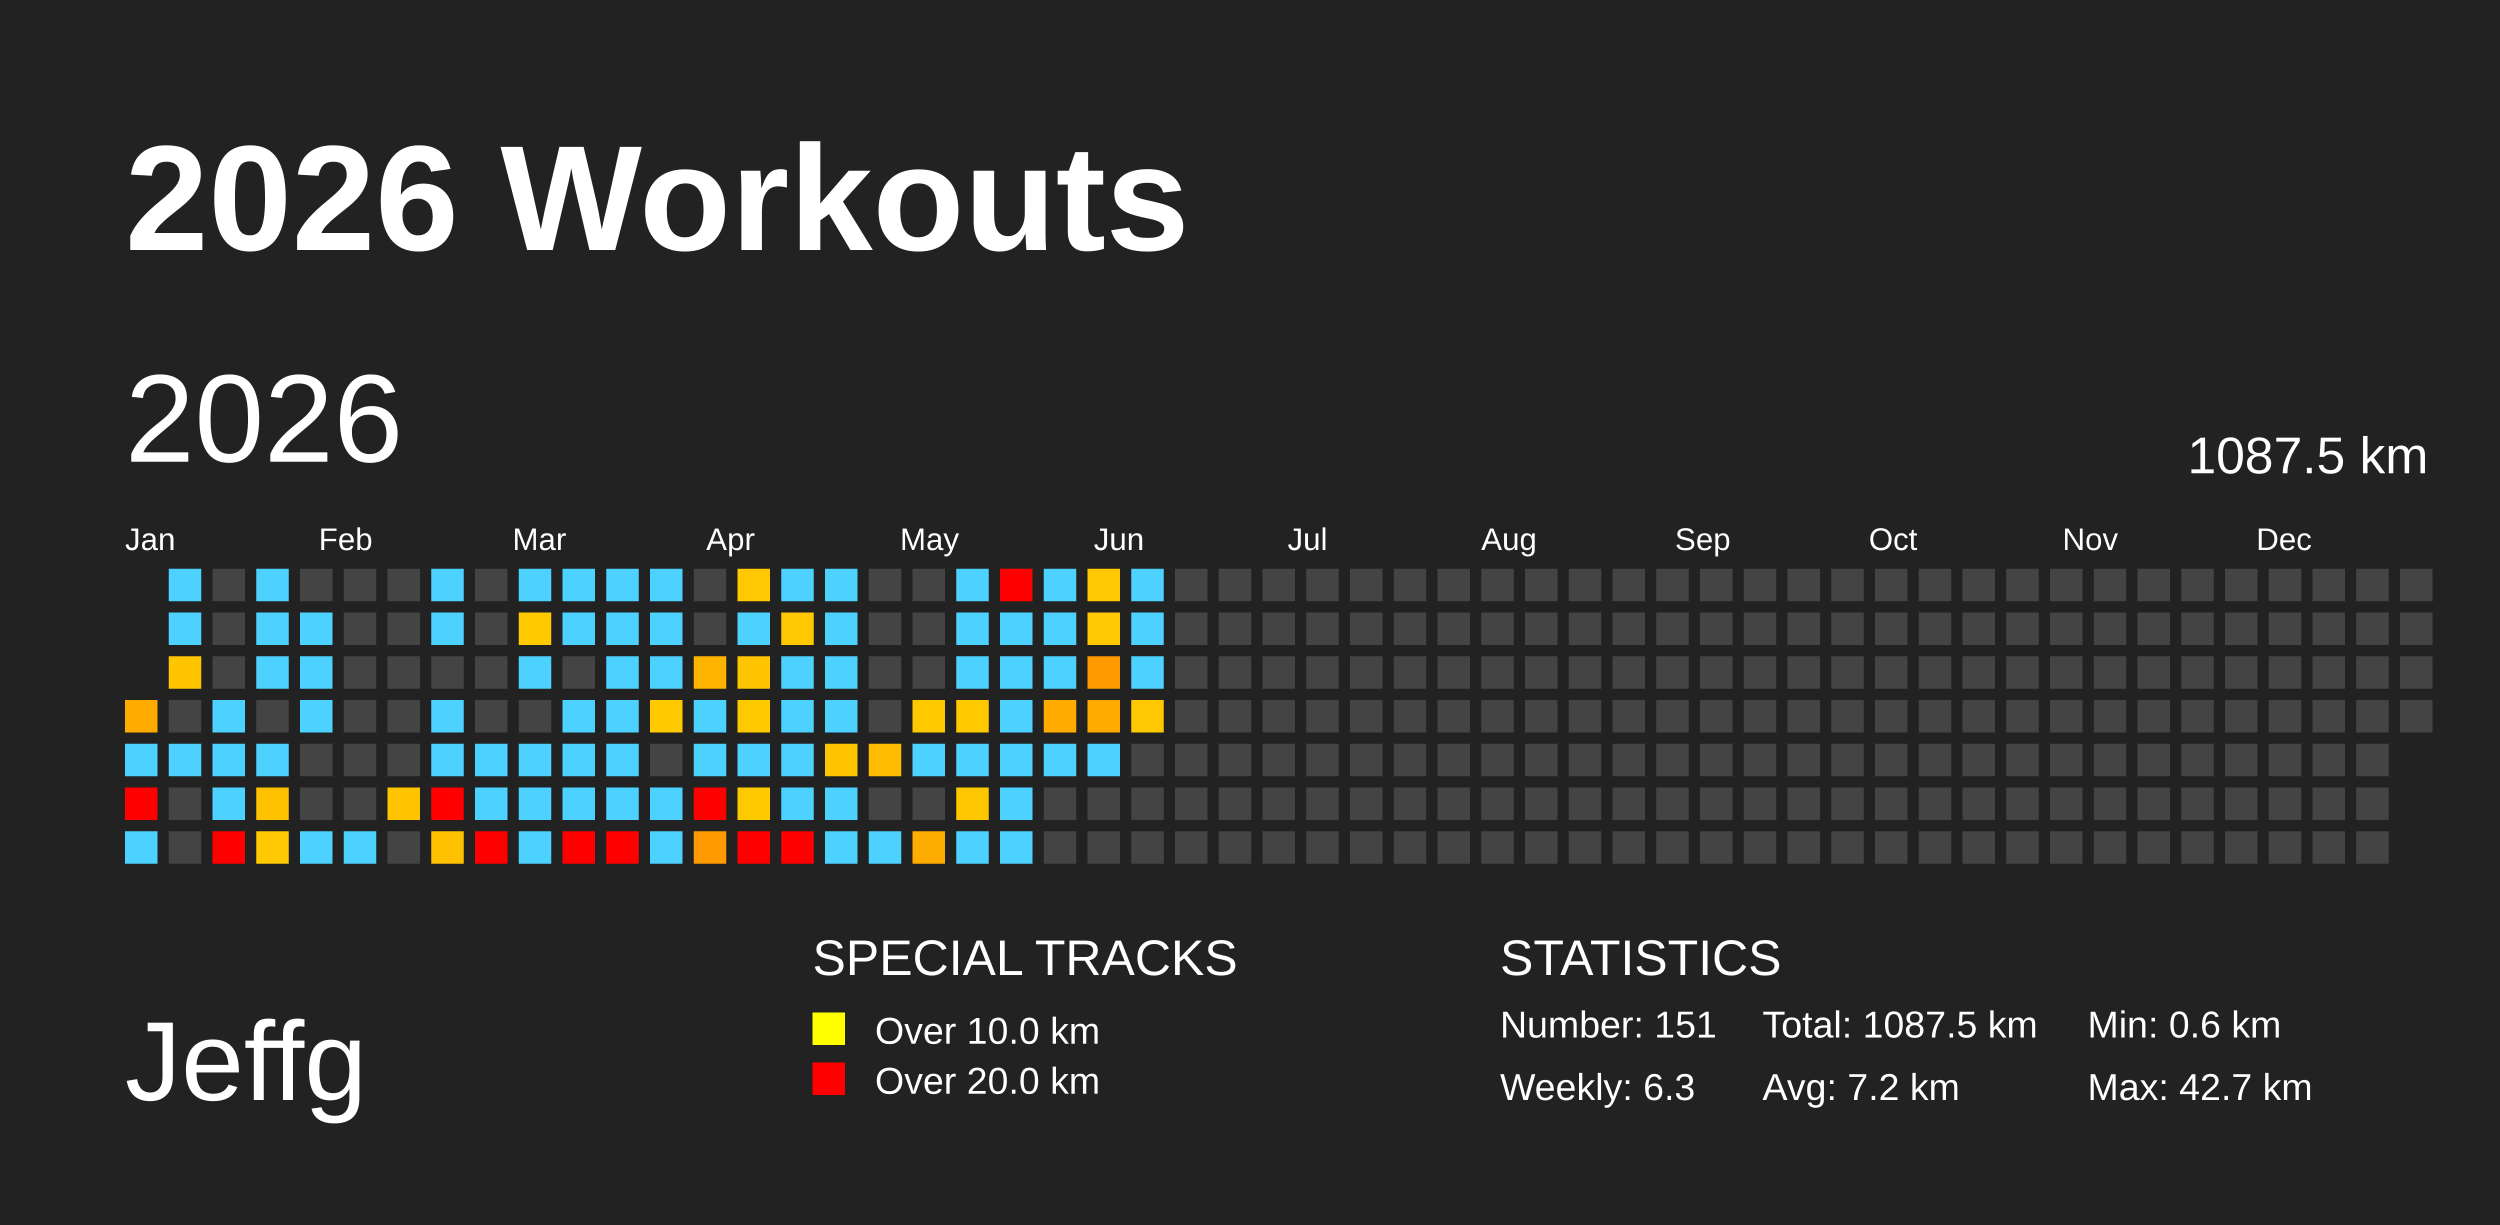
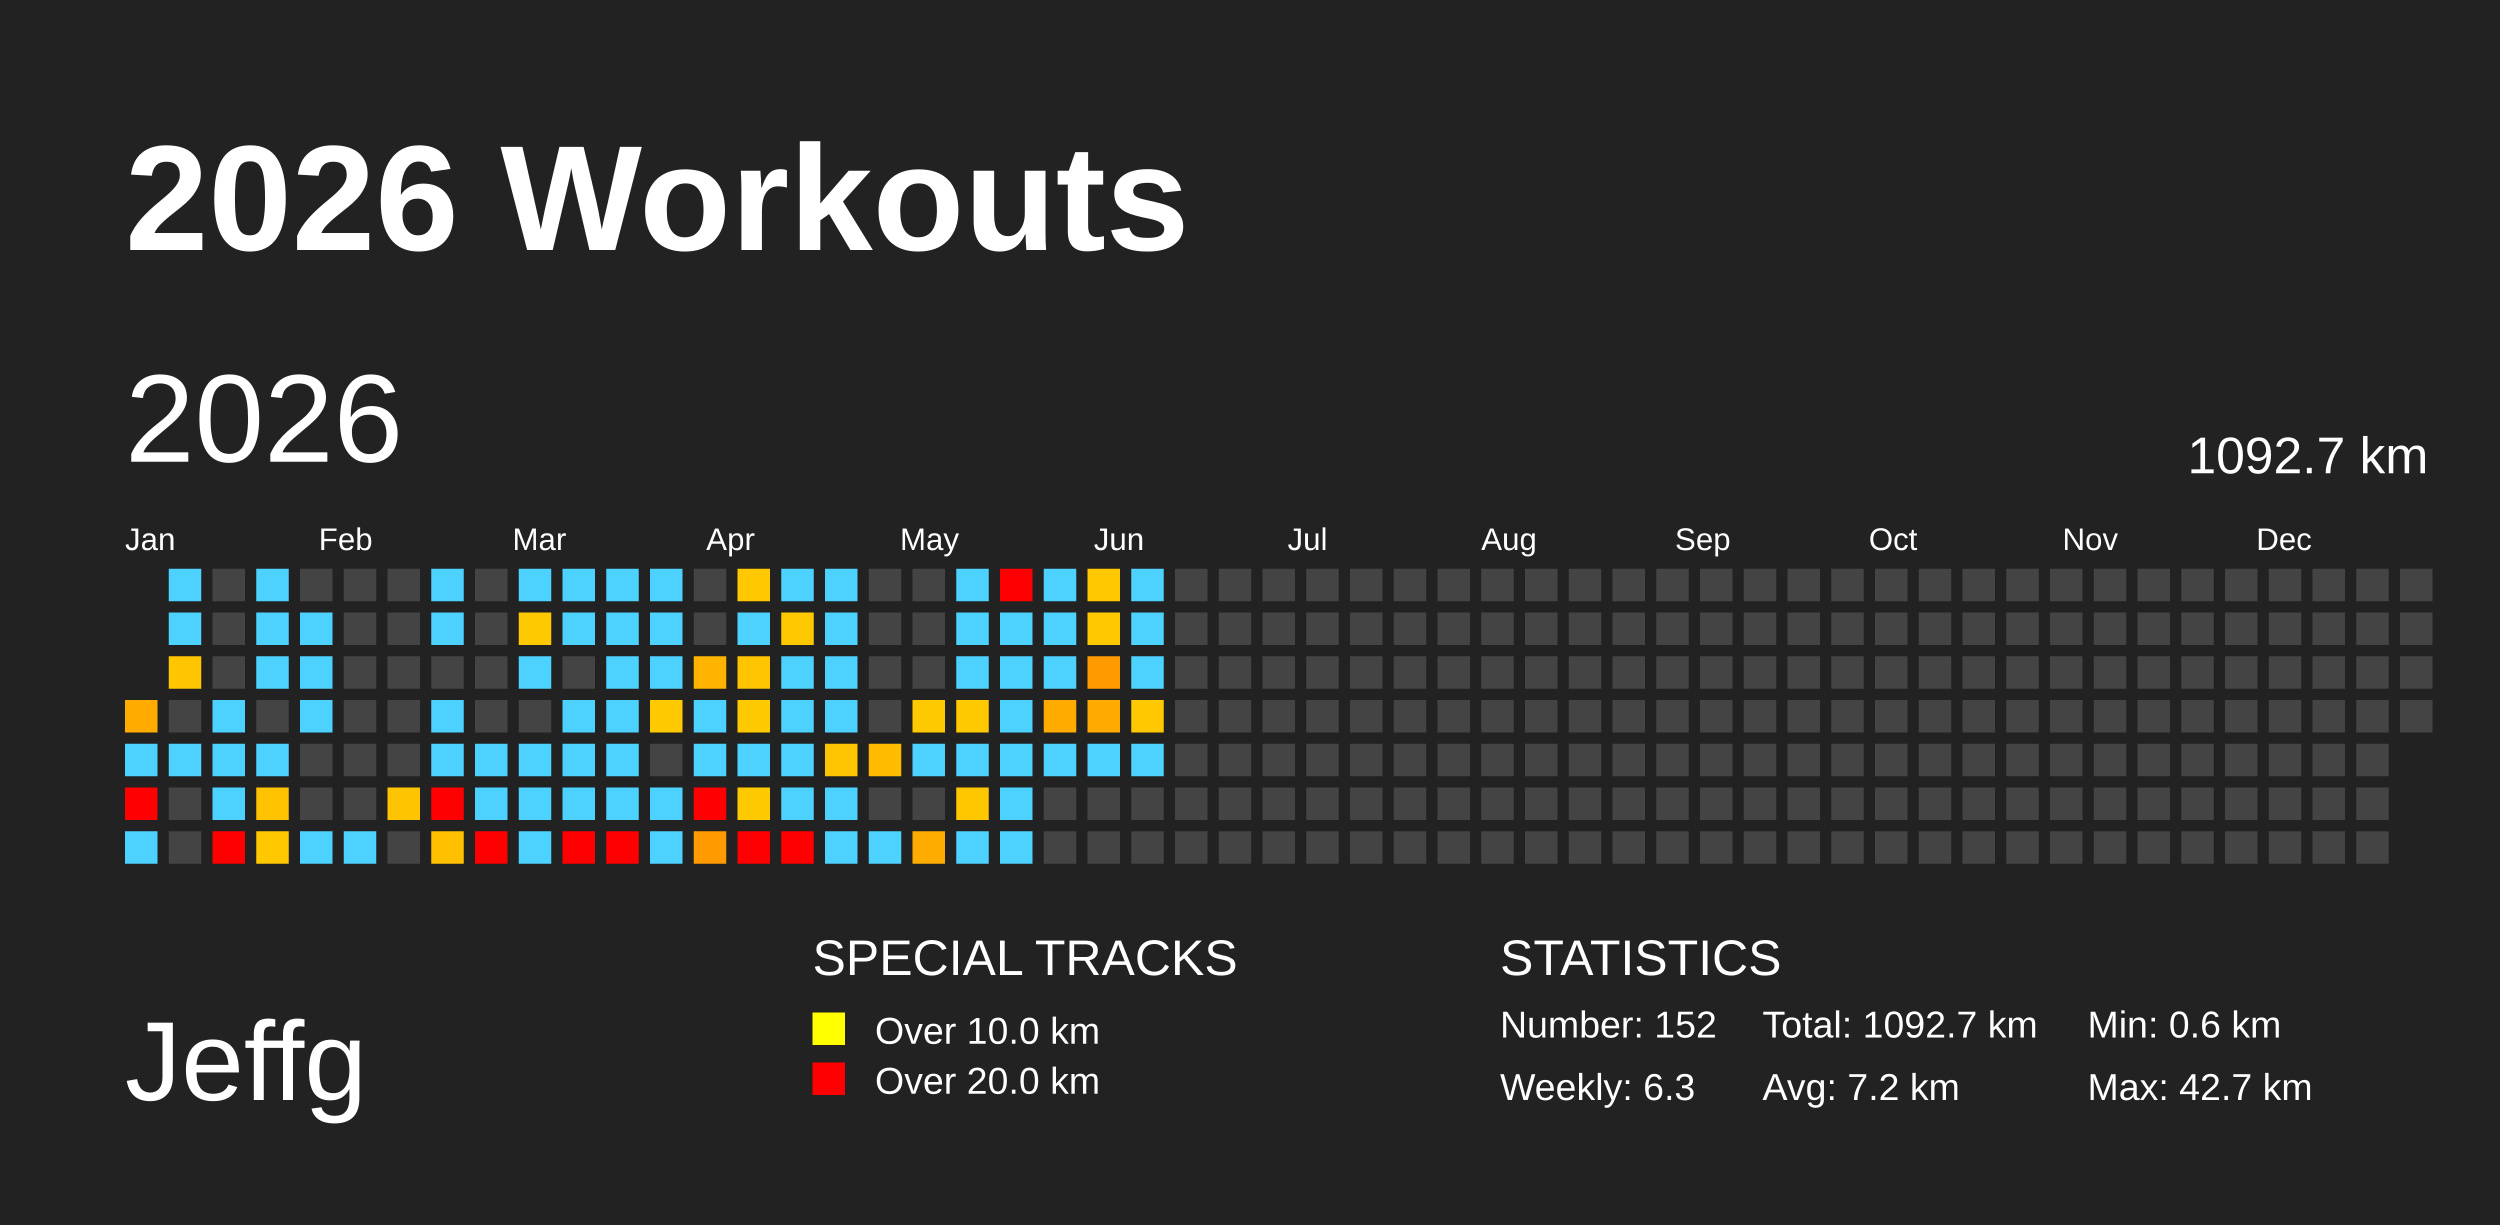
<svg xmlns="http://www.w3.org/2000/svg" baseProfile="full" height="98mm" version="1.1" viewBox="0,0,200,98" width="200mm">
  <defs />
  <rect fill="#222222" height="98" width="200" x="0" y="0" />
  <text fill="#FFFFFF" style="font-size:12px; font-family:Arial; font-weight:bold;" x="10" y="20">2026 Workouts</text>
  <text fill="#FFFFFF" style="font-size:9px; font-family:Arial" x="10" y="88">Jeffg</text>
  <text fill="#FFFFFF" style="font-size:4px; font-family:Arial" x="65" y="78">SPECIAL TRACKS</text>
  <rect fill="yellow" height="2.6" width="2.6" x="65" y="81" />
  <text fill="#FFFFFF" style="font-size:3px; font-family:Arial" x="70" y="83.5">Over 10.0 km</text>
  <rect fill="red" height="2.6" width="2.6" x="65" y="85" />
  <text fill="#FFFFFF" style="font-size:3px; font-family:Arial" x="70" y="87.5">Over 20.0 km</text>
  <text fill="#FFFFFF" style="font-size:4px; font-family:Arial" x="120" y="78">STATISTICS</text>
-   <text fill="#FFFFFF" style="font-size:3px; font-family:Arial" x="120" y="83">Number: 151</text>
+   <text fill="#FFFFFF" style="font-size:3px; font-family:Arial" x="120" y="83">Number: 152</text>
  <text fill="#FFFFFF" style="font-size:3px; font-family:Arial" x="120" y="88">Weekly: 6.3</text>
-   <text fill="#FFFFFF" style="font-size:3px; font-family:Arial" x="141" y="83">Total: 1087.5 km</text>
+   <text fill="#FFFFFF" style="font-size:3px; font-family:Arial" x="141" y="83">Total: 1092.7 km</text>
  <text fill="#FFFFFF" style="font-size:3px; font-family:Arial" x="141" y="88">Avg: 7.2 km</text>
  <text fill="#FFFFFF" style="font-size:3px; font-family:Arial" x="167" y="83">Min: 0.6 km</text>
  <text fill="#FFFFFF" style="font-size:3px; font-family:Arial" x="167" y="88">Max: 42.7 km</text>
  <text dominant-baseline="hanging" fill="#FFFFFF" style="font-size:10.0px; font-family:Arial;" x="10" y="30">2026</text>
-   <text dominant-baseline="hanging" fill="#FFFFFF" style="font-size:4.125px; font-family:Arial;" x="175" y="35">1087.5 km</text>
+   <text dominant-baseline="hanging" fill="#FFFFFF" style="font-size:4.125px; font-family:Arial;" x="175" y="35">1092.7 km</text>
  <text fill="#FFFFFF" style="font-size:2.5px; font-family:Arial" x="10.0" y="44">Jan</text>
  <text fill="#FFFFFF" style="font-size:2.5px; font-family:Arial" x="25.5" y="44">Feb</text>
  <text fill="#FFFFFF" style="font-size:2.5px; font-family:Arial" x="41.0" y="44">Mar</text>
  <text fill="#FFFFFF" style="font-size:2.5px; font-family:Arial" x="56.5" y="44">Apr</text>
  <text fill="#FFFFFF" style="font-size:2.5px; font-family:Arial" x="72.0" y="44">May</text>
  <text fill="#FFFFFF" style="font-size:2.5px; font-family:Arial" x="87.5" y="44">Jun</text>
  <text fill="#FFFFFF" style="font-size:2.5px; font-family:Arial" x="103.0" y="44">Jul</text>
  <text fill="#FFFFFF" style="font-size:2.5px; font-family:Arial" x="118.5" y="44">Aug</text>
  <text fill="#FFFFFF" style="font-size:2.5px; font-family:Arial" x="134.0" y="44">Sep</text>
  <text fill="#FFFFFF" style="font-size:2.5px; font-family:Arial" x="149.5" y="44">Oct</text>
  <text fill="#FFFFFF" style="font-size:2.5px; font-family:Arial" x="165.0" y="44">Nov</text>
  <text fill="#FFFFFF" style="font-size:2.5px; font-family:Arial" x="180.5" y="44">Dec</text>
  <rect fill="#ffab00" height="2.6" width="2.6" x="10.0" y="56.0" />
  <rect fill="#4dd2ff" height="2.6" width="2.6" x="10.0" y="59.5" />
  <rect fill="red" height="2.6" width="2.6" x="10.0" y="63.0" />
  <rect fill="#4dd2ff" height="2.6" width="2.6" x="10.0" y="66.5" />
  <rect fill="#4dd2ff" height="2.6" width="2.6" x="13.5" y="45.5" />
  <rect fill="#4dd2ff" height="2.6" width="2.6" x="13.5" y="49.0" />
  <rect fill="#ffc600" height="2.6" width="2.6" x="13.5" y="52.5" />
  <rect fill="#444444" height="2.6" width="2.6" x="13.5" y="56.0" />
  <rect fill="#4dd2ff" height="2.6" width="2.6" x="13.5" y="59.5" />
  <rect fill="#444444" height="2.6" width="2.6" x="13.5" y="63.0" />
  <rect fill="#444444" height="2.6" width="2.6" x="13.5" y="66.5" />
  <rect fill="#444444" height="2.6" width="2.6" x="17.0" y="45.5" />
  <rect fill="#444444" height="2.6" width="2.6" x="17.0" y="49.0" />
  <rect fill="#444444" height="2.6" width="2.6" x="17.0" y="52.5" />
  <rect fill="#4dd2ff" height="2.6" width="2.6" x="17.0" y="56.0" />
  <rect fill="#4dd2ff" height="2.6" width="2.6" x="17.0" y="59.5" />
  <rect fill="#4dd2ff" height="2.6" width="2.6" x="17.0" y="63.0" />
  <rect fill="red" height="2.6" width="2.6" x="17.0" y="66.5" />
  <rect fill="#4dd2ff" height="2.6" width="2.6" x="20.5" y="45.5" />
  <rect fill="#4dd2ff" height="2.6" width="2.6" x="20.5" y="49.0" />
  <rect fill="#4dd2ff" height="2.6" width="2.6" x="20.5" y="52.5" />
  <rect fill="#444444" height="2.6" width="2.6" x="20.5" y="56.0" />
  <rect fill="#4dd2ff" height="2.6" width="2.6" x="20.5" y="59.5" />
  <rect fill="#ffc200" height="2.6" width="2.6" x="20.5" y="63.0" />
  <rect fill="#ffc800" height="2.6" width="2.6" x="20.5" y="66.5" />
  <rect fill="#444444" height="2.6" width="2.6" x="24.0" y="45.5" />
  <rect fill="#4dd2ff" height="2.6" width="2.6" x="24.0" y="49.0" />
  <rect fill="#4dd2ff" height="2.6" width="2.6" x="24.0" y="52.5" />
  <rect fill="#4dd2ff" height="2.6" width="2.6" x="24.0" y="56.0" />
  <rect fill="#444444" height="2.6" width="2.6" x="24.0" y="59.5" />
  <rect fill="#444444" height="2.6" width="2.6" x="24.0" y="63.0" />
  <rect fill="#4dd2ff" height="2.6" width="2.6" x="24.0" y="66.5" />
  <rect fill="#444444" height="2.6" width="2.6" x="27.5" y="45.5" />
  <rect fill="#444444" height="2.6" width="2.6" x="27.5" y="49.0" />
  <rect fill="#444444" height="2.6" width="2.6" x="27.5" y="52.5" />
  <rect fill="#444444" height="2.6" width="2.6" x="27.5" y="56.0" />
  <rect fill="#444444" height="2.6" width="2.6" x="27.5" y="59.5" />
  <rect fill="#444444" height="2.6" width="2.6" x="27.5" y="63.0" />
  <rect fill="#4dd2ff" height="2.6" width="2.6" x="27.5" y="66.5" />
  <rect fill="#444444" height="2.6" width="2.6" x="31.0" y="45.5" />
  <rect fill="#444444" height="2.6" width="2.6" x="31.0" y="49.0" />
  <rect fill="#444444" height="2.6" width="2.6" x="31.0" y="52.5" />
  <rect fill="#444444" height="2.6" width="2.6" x="31.0" y="56.0" />
  <rect fill="#444444" height="2.6" width="2.6" x="31.0" y="59.5" />
  <rect fill="#ffc400" height="2.6" width="2.6" x="31.0" y="63.0" />
  <rect fill="#444444" height="2.6" width="2.6" x="31.0" y="66.5" />
  <rect fill="#4dd2ff" height="2.6" width="2.6" x="34.5" y="45.5" />
  <rect fill="#4dd2ff" height="2.6" width="2.6" x="34.5" y="49.0" />
  <rect fill="#444444" height="2.6" width="2.6" x="34.5" y="52.5" />
  <rect fill="#4dd2ff" height="2.6" width="2.6" x="34.5" y="56.0" />
  <rect fill="#4dd2ff" height="2.6" width="2.6" x="34.5" y="59.5" />
  <rect fill="red" height="2.6" width="2.6" x="34.5" y="63.0" />
  <rect fill="#ffc000" height="2.6" width="2.6" x="34.5" y="66.5" />
  <rect fill="#444444" height="2.6" width="2.6" x="38.0" y="45.5" />
  <rect fill="#444444" height="2.6" width="2.6" x="38.0" y="49.0" />
  <rect fill="#444444" height="2.6" width="2.6" x="38.0" y="52.5" />
  <rect fill="#444444" height="2.6" width="2.6" x="38.0" y="56.0" />
  <rect fill="#4dd2ff" height="2.6" width="2.6" x="38.0" y="59.5" />
  <rect fill="#4dd2ff" height="2.6" width="2.6" x="38.0" y="63.0" />
  <rect fill="red" height="2.6" width="2.6" x="38.0" y="66.5" />
  <rect fill="#4dd2ff" height="2.6" width="2.6" x="41.5" y="45.5" />
  <rect fill="#ffc900" height="2.6" width="2.6" x="41.5" y="49.0" />
  <rect fill="#4dd2ff" height="2.6" width="2.6" x="41.5" y="52.5" />
  <rect fill="#444444" height="2.6" width="2.6" x="41.5" y="56.0" />
  <rect fill="#4dd2ff" height="2.6" width="2.6" x="41.5" y="59.5" />
  <rect fill="#4dd2ff" height="2.6" width="2.6" x="41.5" y="63.0" />
  <rect fill="#4dd2ff" height="2.6" width="2.6" x="41.5" y="66.5" />
  <rect fill="#4dd2ff" height="2.6" width="2.6" x="45.0" y="45.5" />
  <rect fill="#4dd2ff" height="2.6" width="2.6" x="45.0" y="49.0" />
  <rect fill="#444444" height="2.6" width="2.6" x="45.0" y="52.5" />
  <rect fill="#4dd2ff" height="2.6" width="2.6" x="45.0" y="56.0" />
  <rect fill="#4dd2ff" height="2.6" width="2.6" x="45.0" y="59.5" />
  <rect fill="#4dd2ff" height="2.6" width="2.6" x="45.0" y="63.0" />
  <rect fill="red" height="2.6" width="2.6" x="45.0" y="66.5" />
  <rect fill="#4dd2ff" height="2.6" width="2.6" x="48.5" y="45.5" />
  <rect fill="#4dd2ff" height="2.6" width="2.6" x="48.5" y="49.0" />
  <rect fill="#4dd2ff" height="2.6" width="2.6" x="48.5" y="52.5" />
  <rect fill="#4dd2ff" height="2.6" width="2.6" x="48.5" y="56.0" />
  <rect fill="#4dd2ff" height="2.6" width="2.6" x="48.5" y="59.5" />
  <rect fill="#4dd2ff" height="2.6" width="2.6" x="48.5" y="63.0" />
  <rect fill="red" height="2.6" width="2.6" x="48.5" y="66.5" />
  <rect fill="#4dd2ff" height="2.6" width="2.6" x="52.0" y="45.5" />
  <rect fill="#4dd2ff" height="2.6" width="2.6" x="52.0" y="49.0" />
  <rect fill="#4dd2ff" height="2.6" width="2.6" x="52.0" y="52.5" />
  <rect fill="#ffc900" height="2.6" width="2.6" x="52.0" y="56.0" />
  <rect fill="#444444" height="2.6" width="2.6" x="52.0" y="59.5" />
  <rect fill="#4dd2ff" height="2.6" width="2.6" x="52.0" y="63.0" />
  <rect fill="#4dd2ff" height="2.6" width="2.6" x="52.0" y="66.5" />
  <rect fill="#444444" height="2.6" width="2.6" x="55.5" y="45.5" />
  <rect fill="#444444" height="2.6" width="2.6" x="55.5" y="49.0" />
  <rect fill="#ffb400" height="2.6" width="2.6" x="55.5" y="52.5" />
  <rect fill="#4dd2ff" height="2.6" width="2.6" x="55.5" y="56.0" />
  <rect fill="#4dd2ff" height="2.6" width="2.6" x="55.5" y="59.5" />
  <rect fill="red" height="2.6" width="2.6" x="55.5" y="63.0" />
  <rect fill="#ff9b00" height="2.6" width="2.6" x="55.5" y="66.5" />
  <rect fill="#ffc800" height="2.6" width="2.6" x="59.0" y="45.5" />
  <rect fill="#4dd2ff" height="2.6" width="2.6" x="59.0" y="49.0" />
  <rect fill="#ffc500" height="2.6" width="2.6" x="59.0" y="52.5" />
  <rect fill="#ffc900" height="2.6" width="2.6" x="59.0" y="56.0" />
  <rect fill="#4dd2ff" height="2.6" width="2.6" x="59.0" y="59.5" />
  <rect fill="#ffc900" height="2.6" width="2.6" x="59.0" y="63.0" />
  <rect fill="red" height="2.6" width="2.6" x="59.0" y="66.5" />
  <rect fill="#4dd2ff" height="2.6" width="2.6" x="62.5" y="45.5" />
  <rect fill="#ffc800" height="2.6" width="2.6" x="62.5" y="49.0" />
  <rect fill="#4dd2ff" height="2.6" width="2.6" x="62.5" y="52.5" />
  <rect fill="#4dd2ff" height="2.6" width="2.6" x="62.5" y="56.0" />
  <rect fill="#4dd2ff" height="2.6" width="2.6" x="62.5" y="59.5" />
  <rect fill="#4dd2ff" height="2.6" width="2.6" x="62.5" y="63.0" />
  <rect fill="red" height="2.6" width="2.6" x="62.5" y="66.5" />
  <rect fill="#4dd2ff" height="2.6" width="2.6" x="66.0" y="45.5" />
  <rect fill="#4dd2ff" height="2.6" width="2.6" x="66.0" y="49.0" />
  <rect fill="#4dd2ff" height="2.6" width="2.6" x="66.0" y="52.5" />
  <rect fill="#4dd2ff" height="2.6" width="2.6" x="66.0" y="56.0" />
  <rect fill="#ffc600" height="2.6" width="2.6" x="66.0" y="59.5" />
  <rect fill="#4dd2ff" height="2.6" width="2.6" x="66.0" y="63.0" />
  <rect fill="#4dd2ff" height="2.6" width="2.6" x="66.0" y="66.5" />
  <rect fill="#444444" height="2.6" width="2.6" x="69.5" y="45.5" />
  <rect fill="#444444" height="2.6" width="2.6" x="69.5" y="49.0" />
  <rect fill="#444444" height="2.6" width="2.6" x="69.5" y="52.5" />
  <rect fill="#444444" height="2.6" width="2.6" x="69.5" y="56.0" />
  <rect fill="#ffbb00" height="2.6" width="2.6" x="69.5" y="59.5" />
  <rect fill="#444444" height="2.6" width="2.6" x="69.5" y="63.0" />
  <rect fill="#4dd2ff" height="2.6" width="2.6" x="69.5" y="66.5" />
  <rect fill="#444444" height="2.6" width="2.6" x="73.0" y="45.5" />
  <rect fill="#444444" height="2.6" width="2.6" x="73.0" y="49.0" />
  <rect fill="#444444" height="2.6" width="2.6" x="73.0" y="52.5" />
  <rect fill="#ffc900" height="2.6" width="2.6" x="73.0" y="56.0" />
  <rect fill="#4dd2ff" height="2.6" width="2.6" x="73.0" y="59.5" />
  <rect fill="#444444" height="2.6" width="2.6" x="73.0" y="63.0" />
  <rect fill="#ffac00" height="2.6" width="2.6" x="73.0" y="66.5" />
  <rect fill="#4dd2ff" height="2.6" width="2.6" x="76.5" y="45.5" />
  <rect fill="#4dd2ff" height="2.6" width="2.6" x="76.5" y="49.0" />
  <rect fill="#4dd2ff" height="2.6" width="2.6" x="76.5" y="52.5" />
  <rect fill="#ffc900" height="2.6" width="2.6" x="76.5" y="56.0" />
  <rect fill="#4dd2ff" height="2.6" width="2.6" x="76.5" y="59.5" />
  <rect fill="#ffc700" height="2.6" width="2.6" x="76.5" y="63.0" />
  <rect fill="#4dd2ff" height="2.6" width="2.6" x="76.5" y="66.5" />
  <rect fill="red" height="2.6" width="2.6" x="80.0" y="45.5" />
  <rect fill="#4dd2ff" height="2.6" width="2.6" x="80.0" y="49.0" />
  <rect fill="#4dd2ff" height="2.6" width="2.6" x="80.0" y="52.5" />
  <rect fill="#4dd2ff" height="2.6" width="2.6" x="80.0" y="56.0" />
  <rect fill="#4dd2ff" height="2.6" width="2.6" x="80.0" y="59.5" />
  <rect fill="#4dd2ff" height="2.6" width="2.6" x="80.0" y="63.0" />
  <rect fill="#4dd2ff" height="2.6" width="2.6" x="80.0" y="66.5" />
  <rect fill="#4dd2ff" height="2.6" width="2.6" x="83.5" y="45.5" />
  <rect fill="#4dd2ff" height="2.6" width="2.6" x="83.5" y="49.0" />
  <rect fill="#4dd2ff" height="2.6" width="2.6" x="83.5" y="52.5" />
  <rect fill="#ffab00" height="2.6" width="2.6" x="83.5" y="56.0" />
  <rect fill="#4dd2ff" height="2.6" width="2.6" x="83.5" y="59.5" />
  <rect fill="#444444" height="2.6" width="2.6" x="83.5" y="63.0" />
  <rect fill="#444444" height="2.6" width="2.6" x="83.5" y="66.5" />
  <rect fill="#ffc800" height="2.6" width="2.6" x="87.0" y="45.5" />
  <rect fill="#ffc800" height="2.6" width="2.6" x="87.0" y="49.0" />
  <rect fill="#ff9b00" height="2.6" width="2.6" x="87.0" y="52.5" />
  <rect fill="#ffaa00" height="2.6" width="2.6" x="87.0" y="56.0" />
  <rect fill="#4dd2ff" height="2.6" width="2.6" x="87.0" y="59.5" />
  <rect fill="#444444" height="2.6" width="2.6" x="87.0" y="63.0" />
  <rect fill="#444444" height="2.6" width="2.6" x="87.0" y="66.5" />
  <rect fill="#4dd2ff" height="2.6" width="2.6" x="90.5" y="45.5" />
  <rect fill="#4dd2ff" height="2.6" width="2.6" x="90.5" y="49.0" />
  <rect fill="#4dd2ff" height="2.6" width="2.6" x="90.5" y="52.5" />
  <rect fill="#ffc800" height="2.6" width="2.6" x="90.5" y="56.0" />
-   <rect fill="#444444" height="2.6" width="2.6" x="90.5" y="59.5" />
+   <rect fill="#4dd2ff" height="2.6" width="2.6" x="90.5" y="59.5" />
  <rect fill="#444444" height="2.6" width="2.6" x="90.5" y="63.0" />
  <rect fill="#444444" height="2.6" width="2.6" x="90.5" y="66.5" />
  <rect fill="#444444" height="2.6" width="2.6" x="94.0" y="45.5" />
  <rect fill="#444444" height="2.6" width="2.6" x="94.0" y="49.0" />
  <rect fill="#444444" height="2.6" width="2.6" x="94.0" y="52.5" />
  <rect fill="#444444" height="2.6" width="2.6" x="94.0" y="56.0" />
  <rect fill="#444444" height="2.6" width="2.6" x="94.0" y="59.5" />
  <rect fill="#444444" height="2.6" width="2.6" x="94.0" y="63.0" />
  <rect fill="#444444" height="2.6" width="2.6" x="94.0" y="66.5" />
  <rect fill="#444444" height="2.6" width="2.6" x="97.5" y="45.5" />
  <rect fill="#444444" height="2.6" width="2.6" x="97.5" y="49.0" />
  <rect fill="#444444" height="2.6" width="2.6" x="97.5" y="52.5" />
  <rect fill="#444444" height="2.6" width="2.6" x="97.5" y="56.0" />
  <rect fill="#444444" height="2.6" width="2.6" x="97.5" y="59.5" />
  <rect fill="#444444" height="2.6" width="2.6" x="97.5" y="63.0" />
  <rect fill="#444444" height="2.6" width="2.6" x="97.5" y="66.5" />
  <rect fill="#444444" height="2.6" width="2.6" x="101.0" y="45.5" />
  <rect fill="#444444" height="2.6" width="2.6" x="101.0" y="49.0" />
  <rect fill="#444444" height="2.6" width="2.6" x="101.0" y="52.5" />
  <rect fill="#444444" height="2.6" width="2.6" x="101.0" y="56.0" />
  <rect fill="#444444" height="2.6" width="2.6" x="101.0" y="59.5" />
  <rect fill="#444444" height="2.6" width="2.6" x="101.0" y="63.0" />
  <rect fill="#444444" height="2.6" width="2.6" x="101.0" y="66.5" />
  <rect fill="#444444" height="2.6" width="2.6" x="104.5" y="45.5" />
  <rect fill="#444444" height="2.6" width="2.6" x="104.5" y="49.0" />
  <rect fill="#444444" height="2.6" width="2.6" x="104.5" y="52.5" />
  <rect fill="#444444" height="2.6" width="2.6" x="104.5" y="56.0" />
  <rect fill="#444444" height="2.6" width="2.6" x="104.5" y="59.5" />
  <rect fill="#444444" height="2.6" width="2.6" x="104.5" y="63.0" />
  <rect fill="#444444" height="2.6" width="2.6" x="104.5" y="66.5" />
  <rect fill="#444444" height="2.6" width="2.6" x="108.0" y="45.5" />
  <rect fill="#444444" height="2.6" width="2.6" x="108.0" y="49.0" />
  <rect fill="#444444" height="2.6" width="2.6" x="108.0" y="52.5" />
  <rect fill="#444444" height="2.6" width="2.6" x="108.0" y="56.0" />
  <rect fill="#444444" height="2.6" width="2.6" x="108.0" y="59.5" />
  <rect fill="#444444" height="2.6" width="2.6" x="108.0" y="63.0" />
  <rect fill="#444444" height="2.6" width="2.6" x="108.0" y="66.5" />
  <rect fill="#444444" height="2.6" width="2.6" x="111.5" y="45.5" />
  <rect fill="#444444" height="2.6" width="2.6" x="111.5" y="49.0" />
  <rect fill="#444444" height="2.6" width="2.6" x="111.5" y="52.5" />
  <rect fill="#444444" height="2.6" width="2.6" x="111.5" y="56.0" />
  <rect fill="#444444" height="2.6" width="2.6" x="111.5" y="59.5" />
  <rect fill="#444444" height="2.6" width="2.6" x="111.5" y="63.0" />
  <rect fill="#444444" height="2.6" width="2.6" x="111.5" y="66.5" />
  <rect fill="#444444" height="2.6" width="2.6" x="115.0" y="45.5" />
  <rect fill="#444444" height="2.6" width="2.6" x="115.0" y="49.0" />
  <rect fill="#444444" height="2.6" width="2.6" x="115.0" y="52.5" />
  <rect fill="#444444" height="2.6" width="2.6" x="115.0" y="56.0" />
  <rect fill="#444444" height="2.6" width="2.6" x="115.0" y="59.5" />
  <rect fill="#444444" height="2.6" width="2.6" x="115.0" y="63.0" />
  <rect fill="#444444" height="2.6" width="2.6" x="115.0" y="66.5" />
  <rect fill="#444444" height="2.6" width="2.6" x="118.5" y="45.5" />
  <rect fill="#444444" height="2.6" width="2.6" x="118.5" y="49.0" />
  <rect fill="#444444" height="2.6" width="2.6" x="118.5" y="52.5" />
  <rect fill="#444444" height="2.6" width="2.6" x="118.5" y="56.0" />
  <rect fill="#444444" height="2.6" width="2.6" x="118.5" y="59.5" />
  <rect fill="#444444" height="2.6" width="2.6" x="118.5" y="63.0" />
  <rect fill="#444444" height="2.6" width="2.6" x="118.5" y="66.5" />
  <rect fill="#444444" height="2.6" width="2.6" x="122.0" y="45.5" />
  <rect fill="#444444" height="2.6" width="2.6" x="122.0" y="49.0" />
  <rect fill="#444444" height="2.6" width="2.6" x="122.0" y="52.5" />
  <rect fill="#444444" height="2.6" width="2.6" x="122.0" y="56.0" />
  <rect fill="#444444" height="2.6" width="2.6" x="122.0" y="59.5" />
  <rect fill="#444444" height="2.6" width="2.6" x="122.0" y="63.0" />
  <rect fill="#444444" height="2.6" width="2.6" x="122.0" y="66.5" />
  <rect fill="#444444" height="2.6" width="2.6" x="125.5" y="45.5" />
  <rect fill="#444444" height="2.6" width="2.6" x="125.5" y="49.0" />
  <rect fill="#444444" height="2.6" width="2.6" x="125.5" y="52.5" />
  <rect fill="#444444" height="2.6" width="2.6" x="125.5" y="56.0" />
  <rect fill="#444444" height="2.6" width="2.6" x="125.5" y="59.5" />
  <rect fill="#444444" height="2.6" width="2.6" x="125.5" y="63.0" />
  <rect fill="#444444" height="2.6" width="2.6" x="125.5" y="66.5" />
  <rect fill="#444444" height="2.6" width="2.6" x="129.0" y="45.5" />
  <rect fill="#444444" height="2.6" width="2.6" x="129.0" y="49.0" />
  <rect fill="#444444" height="2.6" width="2.6" x="129.0" y="52.5" />
  <rect fill="#444444" height="2.6" width="2.6" x="129.0" y="56.0" />
  <rect fill="#444444" height="2.6" width="2.6" x="129.0" y="59.5" />
  <rect fill="#444444" height="2.6" width="2.6" x="129.0" y="63.0" />
  <rect fill="#444444" height="2.6" width="2.6" x="129.0" y="66.5" />
  <rect fill="#444444" height="2.6" width="2.6" x="132.5" y="45.5" />
  <rect fill="#444444" height="2.6" width="2.6" x="132.5" y="49.0" />
  <rect fill="#444444" height="2.6" width="2.6" x="132.5" y="52.5" />
  <rect fill="#444444" height="2.6" width="2.6" x="132.5" y="56.0" />
  <rect fill="#444444" height="2.6" width="2.6" x="132.5" y="59.5" />
  <rect fill="#444444" height="2.6" width="2.6" x="132.5" y="63.0" />
  <rect fill="#444444" height="2.6" width="2.6" x="132.5" y="66.5" />
  <rect fill="#444444" height="2.6" width="2.6" x="136.0" y="45.5" />
  <rect fill="#444444" height="2.6" width="2.6" x="136.0" y="49.0" />
  <rect fill="#444444" height="2.6" width="2.6" x="136.0" y="52.5" />
  <rect fill="#444444" height="2.6" width="2.6" x="136.0" y="56.0" />
  <rect fill="#444444" height="2.6" width="2.6" x="136.0" y="59.5" />
  <rect fill="#444444" height="2.6" width="2.6" x="136.0" y="63.0" />
  <rect fill="#444444" height="2.6" width="2.6" x="136.0" y="66.5" />
  <rect fill="#444444" height="2.6" width="2.6" x="139.5" y="45.5" />
  <rect fill="#444444" height="2.6" width="2.6" x="139.5" y="49.0" />
  <rect fill="#444444" height="2.6" width="2.6" x="139.5" y="52.5" />
  <rect fill="#444444" height="2.6" width="2.6" x="139.5" y="56.0" />
  <rect fill="#444444" height="2.6" width="2.6" x="139.5" y="59.5" />
  <rect fill="#444444" height="2.6" width="2.6" x="139.5" y="63.0" />
  <rect fill="#444444" height="2.6" width="2.6" x="139.5" y="66.5" />
  <rect fill="#444444" height="2.6" width="2.6" x="143.0" y="45.5" />
  <rect fill="#444444" height="2.6" width="2.6" x="143.0" y="49.0" />
  <rect fill="#444444" height="2.6" width="2.6" x="143.0" y="52.5" />
  <rect fill="#444444" height="2.6" width="2.6" x="143.0" y="56.0" />
  <rect fill="#444444" height="2.6" width="2.6" x="143.0" y="59.5" />
  <rect fill="#444444" height="2.6" width="2.6" x="143.0" y="63.0" />
  <rect fill="#444444" height="2.6" width="2.6" x="143.0" y="66.5" />
  <rect fill="#444444" height="2.6" width="2.6" x="146.5" y="45.5" />
  <rect fill="#444444" height="2.6" width="2.6" x="146.5" y="49.0" />
  <rect fill="#444444" height="2.6" width="2.6" x="146.5" y="52.5" />
  <rect fill="#444444" height="2.6" width="2.6" x="146.5" y="56.0" />
  <rect fill="#444444" height="2.6" width="2.6" x="146.5" y="59.5" />
  <rect fill="#444444" height="2.6" width="2.6" x="146.5" y="63.0" />
  <rect fill="#444444" height="2.6" width="2.6" x="146.5" y="66.5" />
  <rect fill="#444444" height="2.6" width="2.6" x="150.0" y="45.5" />
  <rect fill="#444444" height="2.6" width="2.6" x="150.0" y="49.0" />
  <rect fill="#444444" height="2.6" width="2.6" x="150.0" y="52.5" />
  <rect fill="#444444" height="2.6" width="2.6" x="150.0" y="56.0" />
  <rect fill="#444444" height="2.6" width="2.6" x="150.0" y="59.5" />
  <rect fill="#444444" height="2.6" width="2.6" x="150.0" y="63.0" />
  <rect fill="#444444" height="2.6" width="2.6" x="150.0" y="66.5" />
  <rect fill="#444444" height="2.6" width="2.6" x="153.5" y="45.5" />
  <rect fill="#444444" height="2.6" width="2.6" x="153.5" y="49.0" />
  <rect fill="#444444" height="2.6" width="2.6" x="153.5" y="52.5" />
  <rect fill="#444444" height="2.6" width="2.6" x="153.5" y="56.0" />
  <rect fill="#444444" height="2.6" width="2.6" x="153.5" y="59.5" />
  <rect fill="#444444" height="2.6" width="2.6" x="153.5" y="63.0" />
  <rect fill="#444444" height="2.6" width="2.6" x="153.5" y="66.5" />
  <rect fill="#444444" height="2.6" width="2.6" x="157.0" y="45.5" />
  <rect fill="#444444" height="2.6" width="2.6" x="157.0" y="49.0" />
  <rect fill="#444444" height="2.6" width="2.6" x="157.0" y="52.5" />
  <rect fill="#444444" height="2.6" width="2.6" x="157.0" y="56.0" />
  <rect fill="#444444" height="2.6" width="2.6" x="157.0" y="59.5" />
  <rect fill="#444444" height="2.6" width="2.6" x="157.0" y="63.0" />
  <rect fill="#444444" height="2.6" width="2.6" x="157.0" y="66.5" />
  <rect fill="#444444" height="2.6" width="2.6" x="160.5" y="45.5" />
  <rect fill="#444444" height="2.6" width="2.6" x="160.5" y="49.0" />
  <rect fill="#444444" height="2.6" width="2.6" x="160.5" y="52.5" />
  <rect fill="#444444" height="2.6" width="2.6" x="160.5" y="56.0" />
  <rect fill="#444444" height="2.6" width="2.6" x="160.5" y="59.5" />
  <rect fill="#444444" height="2.6" width="2.6" x="160.5" y="63.0" />
  <rect fill="#444444" height="2.6" width="2.6" x="160.5" y="66.5" />
  <rect fill="#444444" height="2.6" width="2.6" x="164.0" y="45.5" />
  <rect fill="#444444" height="2.6" width="2.6" x="164.0" y="49.0" />
  <rect fill="#444444" height="2.6" width="2.6" x="164.0" y="52.5" />
  <rect fill="#444444" height="2.6" width="2.6" x="164.0" y="56.0" />
  <rect fill="#444444" height="2.6" width="2.6" x="164.0" y="59.5" />
  <rect fill="#444444" height="2.6" width="2.6" x="164.0" y="63.0" />
  <rect fill="#444444" height="2.6" width="2.6" x="164.0" y="66.5" />
  <rect fill="#444444" height="2.6" width="2.6" x="167.5" y="45.5" />
  <rect fill="#444444" height="2.6" width="2.6" x="167.5" y="49.0" />
  <rect fill="#444444" height="2.6" width="2.6" x="167.5" y="52.5" />
  <rect fill="#444444" height="2.6" width="2.6" x="167.5" y="56.0" />
  <rect fill="#444444" height="2.6" width="2.6" x="167.5" y="59.5" />
  <rect fill="#444444" height="2.6" width="2.6" x="167.5" y="63.0" />
  <rect fill="#444444" height="2.6" width="2.6" x="167.5" y="66.5" />
  <rect fill="#444444" height="2.6" width="2.6" x="171.0" y="45.5" />
  <rect fill="#444444" height="2.6" width="2.6" x="171.0" y="49.0" />
  <rect fill="#444444" height="2.6" width="2.6" x="171.0" y="52.5" />
  <rect fill="#444444" height="2.6" width="2.6" x="171.0" y="56.0" />
  <rect fill="#444444" height="2.6" width="2.6" x="171.0" y="59.5" />
  <rect fill="#444444" height="2.6" width="2.6" x="171.0" y="63.0" />
  <rect fill="#444444" height="2.6" width="2.6" x="171.0" y="66.5" />
  <rect fill="#444444" height="2.6" width="2.6" x="174.5" y="45.5" />
  <rect fill="#444444" height="2.6" width="2.6" x="174.5" y="49.0" />
  <rect fill="#444444" height="2.6" width="2.6" x="174.5" y="52.5" />
  <rect fill="#444444" height="2.6" width="2.6" x="174.5" y="56.0" />
  <rect fill="#444444" height="2.6" width="2.6" x="174.5" y="59.5" />
  <rect fill="#444444" height="2.6" width="2.6" x="174.5" y="63.0" />
  <rect fill="#444444" height="2.6" width="2.6" x="174.5" y="66.5" />
  <rect fill="#444444" height="2.6" width="2.6" x="178.0" y="45.5" />
  <rect fill="#444444" height="2.6" width="2.6" x="178.0" y="49.0" />
  <rect fill="#444444" height="2.6" width="2.6" x="178.0" y="52.5" />
  <rect fill="#444444" height="2.6" width="2.6" x="178.0" y="56.0" />
  <rect fill="#444444" height="2.6" width="2.6" x="178.0" y="59.5" />
  <rect fill="#444444" height="2.6" width="2.6" x="178.0" y="63.0" />
  <rect fill="#444444" height="2.6" width="2.6" x="178.0" y="66.5" />
  <rect fill="#444444" height="2.6" width="2.6" x="181.5" y="45.5" />
  <rect fill="#444444" height="2.6" width="2.6" x="181.5" y="49.0" />
  <rect fill="#444444" height="2.6" width="2.6" x="181.5" y="52.5" />
  <rect fill="#444444" height="2.6" width="2.6" x="181.5" y="56.0" />
  <rect fill="#444444" height="2.6" width="2.6" x="181.5" y="59.5" />
  <rect fill="#444444" height="2.6" width="2.6" x="181.5" y="63.0" />
  <rect fill="#444444" height="2.6" width="2.6" x="181.5" y="66.5" />
  <rect fill="#444444" height="2.6" width="2.6" x="185.0" y="45.5" />
  <rect fill="#444444" height="2.6" width="2.6" x="185.0" y="49.0" />
  <rect fill="#444444" height="2.6" width="2.6" x="185.0" y="52.5" />
  <rect fill="#444444" height="2.6" width="2.6" x="185.0" y="56.0" />
  <rect fill="#444444" height="2.6" width="2.6" x="185.0" y="59.5" />
  <rect fill="#444444" height="2.6" width="2.6" x="185.0" y="63.0" />
  <rect fill="#444444" height="2.6" width="2.6" x="185.0" y="66.5" />
  <rect fill="#444444" height="2.6" width="2.6" x="188.5" y="45.5" />
  <rect fill="#444444" height="2.6" width="2.6" x="188.5" y="49.0" />
  <rect fill="#444444" height="2.6" width="2.6" x="188.5" y="52.5" />
  <rect fill="#444444" height="2.6" width="2.6" x="188.5" y="56.0" />
  <rect fill="#444444" height="2.6" width="2.6" x="188.5" y="59.5" />
  <rect fill="#444444" height="2.6" width="2.6" x="188.5" y="63.0" />
  <rect fill="#444444" height="2.6" width="2.6" x="188.5" y="66.5" />
  <rect fill="#444444" height="2.6" width="2.6" x="192.0" y="45.5" />
  <rect fill="#444444" height="2.6" width="2.6" x="192.0" y="49.0" />
  <rect fill="#444444" height="2.6" width="2.6" x="192.0" y="52.5" />
  <rect fill="#444444" height="2.6" width="2.6" x="192.0" y="56.0" />
</svg>
